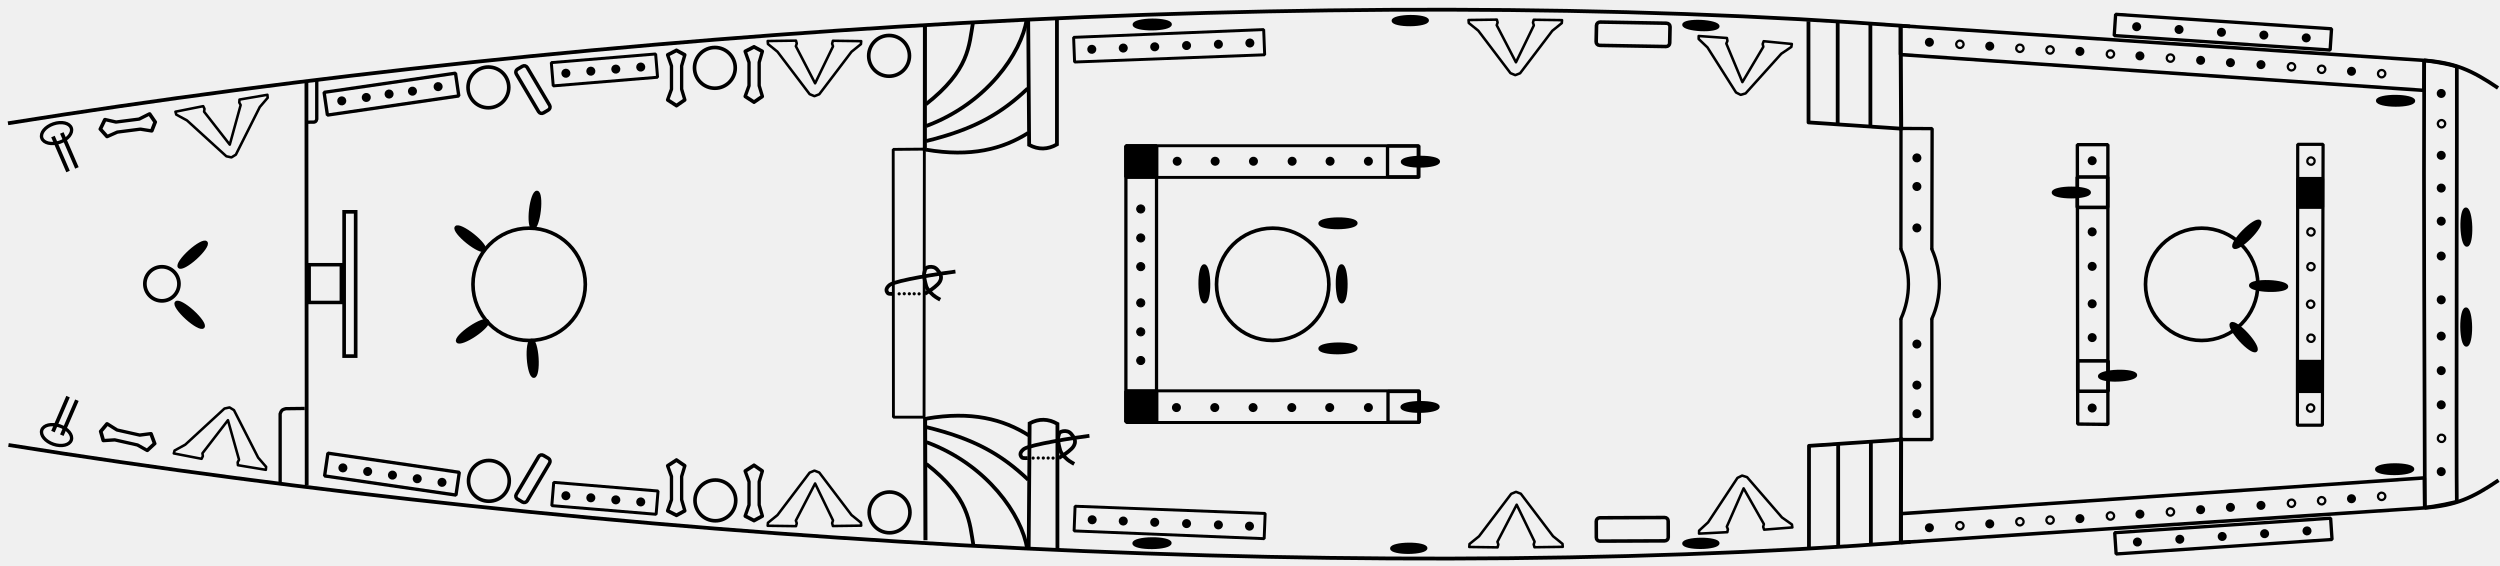
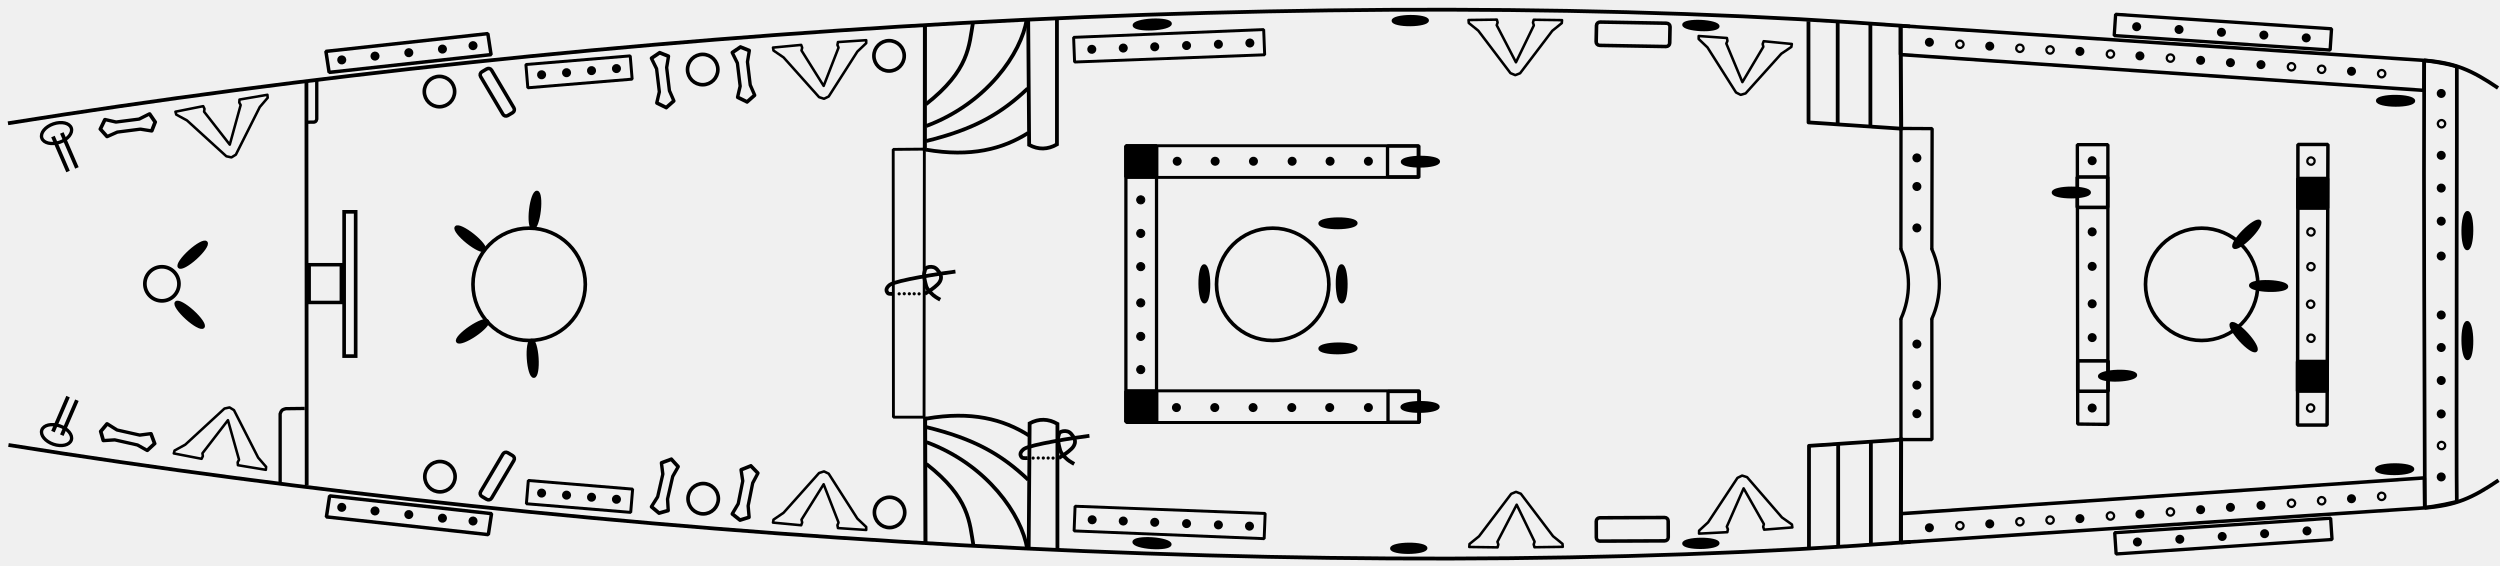
<svg xmlns="http://www.w3.org/2000/svg" xmlns:ns2="https://github.com/jolaf/rigging" xmlns:xlink="http://www.w3.org/1999/xlink" viewBox="-2 -11 659 125.586" version="1.1" id="svg993" width="659" height="149">
  <defs id="defs4">
-     <circle style="fill:none;fill-rule:evenodd;stroke:#000000;stroke-width:0.962;stroke-miterlimit:0" id="circle4449" cx="160.871" cy="398.091" r="5.371" />
+     <circle style="fill:none;fill-rule:evenodd;stroke:#000000;stroke-width:0.962;stroke-miterlimit:0" id="circle4449" cx="160.871" cy="398.091" r="4" />
    <ellipse cx="3.721" cy="-575.374" rx="1.126" ry="4.735" id="the_ellipse" style="fill:#000000;fill-rule:evenodd;stroke:#000000;stroke-width:0.88;stroke-linecap:round;stroke-linejoin:round" transform="rotate(89.50973)" />
    <rect id="deckMask" width="220.711" height="146.642" x="277.269" y="-0.809" />
    <circle style="fill:#000000;fill-rule:evenodd;stroke:#000000;stroke-width:0.882;stroke-miterlimit:0" id="nagel" cx="567.539" cy="28.152" transform="rotate(-8.297298)" r="0.759" />
    <circle r="0.974" cy="138.775" cx="607.213" id="nagel-hole" style="fill:none;fill-rule:evenodd;stroke:#000000;stroke-width:0.601;stroke-miterlimit:0" transform="rotate(-8.297298)" />
    <rect rx="2.4" y="138.702" x="650.73" height="9.613" width="18.143" id="rect_big" style="fill:#ffffff;fill-opacity:0.001;fill-rule:evenodd;stroke:#000000;stroke-width:0.88;stroke-linecap:round;stroke-linejoin:round" />
    <rect rx="1.3" y="135.08" x="624.196" height="9.104" width="4.761" id="rect_small" style="fill:#ffffff;fill-opacity:0.001;fill-rule:evenodd;stroke:#000000;stroke-width:0.88;stroke-miterlimit:0.3" />
    <path style="fill:#ffffff;fill-opacity:0.001;fill-rule:evenodd;stroke:#000000;stroke-width:0.88;stroke-linecap:round;stroke-linejoin:round" d="m 654.548,145.163 -11.071,-14.598 -3.259,-2.634 -0.089,-1.027 9.732,-0.134 0.268,0.982 -0.312,0.938 6.476,12.89 6.297,-12.845 -0.312,-0.938 0.268,-0.982 9.732,0.134 -0.089,1.027 -3.259,2.634 -11.071,14.598 -1.655,0.647 z" id="the_V_big" />
    <path id="the_V_small" d="m 658.953,141.072 -8.49,-11.195 -2.499,-2.02 -0.069,-0.787 7.463,-0.103 0.205,0.753 -0.24,0.719 5.073,9.774 4.723,-9.74 -0.24,-0.719 0.205,-0.753 7.463,0.103 -0.069,0.787 -2.499,2.02 -8.49,11.195 -1.269,0.496 z" style="fill:#ffffff;fill-opacity:0.001;fill-rule:evenodd;stroke:#000000;stroke-width:0.675;stroke-linecap:round;stroke-linejoin:round" />
    <g transform="matrix(-1,0,0,1,657.0613,84.96837)" id="strange_on_hut">
      <ellipse style="fill:#ffffff;fill-opacity:0.001;fill-rule:evenodd;stroke:#000000;stroke-width:0.88;stroke-miterlimit:0.3" id="path4323" cx="-74.057" cy="420.366" rx="4.104" ry="2.557" transform="rotate(-18.74917,-1131.871,-71.94031)" />
      <path transform="translate(-36.93956,-367.6302)" id="path4328" d="m 61.959,411.73 3.977,9.218" style="stroke:#000000;stroke-width:1px" />
      <path transform="translate(-36.93956,-367.6302)" style="stroke:#000000;stroke-width:1px" d="m 59.623,412.677 3.977,9.218" id="path4325" />
    </g>
    <g transform="translate(380.0305,-105.3119)" id="the_knot">
      <circle style="fill:#000000;fill-rule:evenodd;stroke:#000000;stroke-width:0;stroke-miterlimit:0" id="path4253" cx="283.884" cy="461.044" r="0.426" />
      <circle r="0.426" cy="461.013" cx="285.226" id="circle4255" style="fill:#000000;fill-rule:evenodd;stroke:#000000;stroke-width:0;stroke-miterlimit:0" />
      <circle style="fill:#000000;fill-rule:evenodd;stroke:#000000;stroke-width:0;stroke-miterlimit:0" id="circle4257" cx="286.568" cy="461.028" r="0.426" />
      <circle r="0.426" cy="461.028" cx="287.846" id="circle4259" style="fill:#000000;fill-rule:evenodd;stroke:#000000;stroke-width:0;stroke-miterlimit:0" />
      <circle style="fill:#000000;fill-rule:evenodd;stroke:#000000;stroke-width:0;stroke-miterlimit:0" id="circle4261" cx="289.14" cy="461.044" r="0.426" />
      <path style="fill:none;fill-rule:evenodd;stroke:#000000;stroke-width:1px" d="m 298.721,455.173 c -3.993,0.489 -15.46,2.284 -17.267,3.472 -0.874,0.684 -1.281,1.456 -0.505,2.273 0.295,0.218 1.515,0.126 1.515,0.126" id="path4249" />
      <path id="path4251" d="m 290.64,461.044 c 0,0 1.792,-1.092 2.589,-1.768 0.499,-0.424 1.088,-0.913 1.357,-1.421 0.27,-0.508 0.393,-0.888 0.316,-1.452 -0.077,-0.564 -0.8,-1.72 -1.438,-2.147 -0.638,-0.427 -1.581,-0.414 -2.192,-0.158 -0.612,0.256 -0.566,0.713 -0.758,1.357 -0.191,0.644 0.115,1.993 0.284,2.715 0.169,0.722 0.251,1.043 0.6,1.61 0.349,0.567 0.988,1.204 1.547,1.673 0.559,0.469 1.768,1.136 1.768,1.136" style="fill:none;fill-rule:evenodd;stroke:#000000;stroke-width:1px" />
    </g>
    <symbol id="mastMask">
      <path d="m 425.113,59.525 c 26.5,26.5 26.5,26.5 26.5,26.5 z" id="path89" />
      <path d="m 451.613,59.525 c -26.5,26.5 -26.5,26.5 -26.5,26.5 z" id="path91" />
    </symbol>
    <g id="duck" transform="matrix(0.8823634,0,0,1.004638,-152.5943,-25.94742)" style="stroke:#000000;stroke-width:0.996;stroke-linecap:butt;stroke-linejoin:round;stroke-miterlimit:1.4;stroke-dasharray:none;stroke-opacity:1;paint-order:markers fill stroke">
      <g id="g4797" style="stroke:#000000;stroke-width:0.996;stroke-linecap:butt;stroke-linejoin:round;stroke-miterlimit:1.4;stroke-dasharray:none;stroke-opacity:1;paint-order:markers fill stroke">
        <path id="path4793" d="m 215.31,40.277 -0.959,-2.798 v -6.102 l 0.959,-2.893 -2.499,-1.196 -2.652,1.196 1.162,2.893 v 6.102 l -1.161,2.798 2.652,1.514 z" style="fill:none;fill-rule:evenodd;stroke:#000000;stroke-width:0.996;stroke-linecap:butt;stroke-linejoin:round;stroke-miterlimit:1.4;stroke-dasharray:none;stroke-opacity:1;paint-order:markers fill stroke" />
      </g>
    </g>
    <rect style="opacity:1;fill:none;fill-opacity:1;fill-rule:evenodd;stroke:#000000;stroke-width:0.938;stroke-linecap:butt;stroke-linejoin:round;stroke-miterlimit:1.4;stroke-dasharray:none;stroke-opacity:1;paint-order:markers fill stroke" id="duck-rect" width="3.349" height="13.396" x="396.501" y="72.319" ry="0.924" />
    <rect style="opacity:1;fill:none;fill-opacity:1;fill-rule:evenodd;stroke:#000000;stroke-width:0.938;stroke-linecap:butt;stroke-linejoin:round;stroke-miterlimit:1.4;stroke-dasharray:none;stroke-opacity:1;paint-order:markers fill stroke" id="duck-rect-big" width="18.96" height="6.154" x="409.223" y="-33.371" transform="scale(1,-1)" ry="0.924" />
  </defs>
  <g id="layer1" transform="translate(0,-20.6)">
    <path id="path4304" d="m 78.845,125.846 -0.072,-106.605" style="fill:none;fill-rule:evenodd;stroke:#000000;stroke-width:1px" />
-     <path style="fill:none;fill-rule:evenodd;stroke:#000000;stroke-width:1.056px" d="M 241.953,140.298 241.851,107.815 M 241.79,37.765 241.814,4.288" id="path4288" />
+     <path style="fill:none;fill-rule:evenodd;stroke:#000000;stroke-width:1.056px" d="M 241.953,140.828 241.851,107.727 M 241.79,37.765 241.814,4.288" id="path4288" />
    <path style="fill:none;fill-rule:evenodd;stroke:#000000;stroke-width:0.978;stroke-miterlimit:0" d="m 645.621,15.449 c -3.876,-1.16 -8.605,-1.635 -8.605,-1.635 -0.16,38.87 0.115,82.335 0.176,117.905 0,0 3.887,-0.461 8.424,-1.564 -0.182,-8.555 0.077,-111.18 0.004,-114.706 z" id="path4294" />
    <path style="fill:none;fill-rule:evenodd;stroke:#000000;stroke-width:0.88" d="m 81.496,18.931 v 10.38 c -0.175,0.713 -0.438,0.672 -0.685,0.766 l -2.226,0.035" id="path4306" />
    <ellipse style="fill:none;stroke:#000000;stroke-width:0.98;stroke-miterlimit:0.3" id="path4314" cx="40.678" cy="72.707" rx="4.495" ry="4.495" />
    <rect style="fill:none;fill-rule:evenodd;stroke:#000000;stroke-width:0.921" id="rect4317" width="8.482" height="9.949" x="79.496" y="67.672" />
    <rect style="fill:none;fill-rule:evenodd;stroke:#000000;stroke-width:0.961" id="rect4322" width="3.041" height="38.031" x="88.712" y="53.73" />
    <g id="g4332" transform="matrix(0.9884844,0,0,1.000069,-45.86782,-357.7597)">
      <path style="fill:none;fill-rule:evenodd;stroke:#000000;stroke-width:0.767;stroke-miterlimit:0" d="m 290.878,394.936 -8.306,0.069 c -0.004,16.806 0.062,53.776 0.058,70.582 h 8.168 c 0.004,-16.806 0.076,-53.845 0.08,-70.651 z" id="path4247" />
    </g>
    <path id="path4336" d="M 302.86,109.064 H 294.785 V 36.344 h 8.075 z" style="fill:none;fill-rule:evenodd;stroke:#000000;stroke-width:0.86;stroke-miterlimit:0" />
    <g id="g4318" transform="translate(-44.05042,-367.6302)">
      <g id="g4299">
        <path style="fill:none;fill-rule:evenodd;stroke:#000000;stroke-width:0.882;stroke-miterlimit:0" d="m 543.138,431.226 0.013,-31.846 8.206,0.049 -0.072,31.797" id="path4201" />
        <path id="path4211" d="m 551.285,431.226 c 1.304,2.875 1.979,5.997 1.979,9.164 0,3.167 -0.675,6.288 -1.979,9.164" style="fill:none;fill-rule:evenodd;stroke:#000000;stroke-width:0.88;stroke-linecap:round;stroke-linejoin:round;stroke-miterlimit:0" />
      </g>
      <g transform="matrix(1,0,0,-1,-1.332961e-5,880.7794)" id="g4305">
        <path id="path4308" d="m 543.138,431.226 0.013,-31.838 h 8.158 l -0.024,31.838" style="fill:none;fill-rule:evenodd;stroke:#000000;stroke-width:0.882;stroke-miterlimit:0" />
        <path id="path4312" d="m 543.138,431.226 c 1.304,2.875 1.979,5.997 1.979,9.164 0,3.167 -0.675,6.288 -1.979,9.164" style="fill:none;fill-rule:evenodd;stroke:#000000;stroke-width:0.88;stroke-linecap:round;stroke-linejoin:round;stroke-miterlimit:0;stroke-dasharray:none" />
      </g>
    </g>
    <path style="fill:none;fill-rule:evenodd;stroke:#000000;stroke-width:0.888;stroke-miterlimit:0" d="m 545.591,36.028 h 8.047 v 73.736 l -7.955,-0.091 z" id="rect4326" />
    <circle style="fill:none;fill-rule:evenodd;stroke:#000000;stroke-width:0.962;stroke-miterlimit:0" id="path4330" cx="578.359" cy="72.838" r="14.805" />
-     <path style="fill:none;fill-rule:evenodd;stroke:#000000;stroke-width:0.845;stroke-miterlimit:0" d="m 603.681,35.941 h 6.687 l -0.183,74.036 h -6.595 z" id="rect4333" />
+     <path style="fill:none;fill-rule:evenodd;stroke:#000000;stroke-width:0.919;stroke-miterlimit:0" d="m 603.734,35.978 h 7.908 l -0.217,73.963 h -7.8 z" id="rect4333" />
    <path id="path4412" d="m 71.845,125.611 v -18.614 c 0.389,-1.278 0.973,-1.205 1.523,-1.374 l 4.95,-0.062" style="fill:none;fill-rule:evenodd;stroke:#000000;stroke-width:0.88" />
    <circle r="14.805" cy="72.838" cx="333.481" id="circle327" style="fill:none;fill-rule:evenodd;stroke:#000000;stroke-width:0.962;stroke-miterlimit:0" />
    <circle style="fill:none;fill-rule:evenodd;stroke:#000000;stroke-width:0.962;stroke-miterlimit:0" id="circle329" cx="137.481" cy="72.838" r="14.805" />
    <g id="g4449">
      <g style="fill:none;stroke:#000000" transform="translate(-36.91926,-367.6302)" id="portDrawing">
        <path id="path4399" d="M 37.019,398.018 C 191.609,373.298 384.77,360.828 538.409,372.482 m 135.527,8.962 c 8.188,0.64 12.488,2.549 19.468,7.271" style="fill-rule:evenodd;stroke-width:1px" />
        <path id="path4286" d="m 305.95,370.636 0.253,33.082 c 2.441,1.306 4.882,1.261 7.324,-0.126 V 370.257" style="fill-rule:evenodd;stroke-width:1px" />
        <path id="path4296" d="m 278.986,393.009 c 11.483,-8.995 11.331,-15.34 12.443,-21.742" style="fill-rule:evenodd;stroke-width:1px" />
        <path id="path4298" d="m 279.055,398.746 c 16.006,-5.945 25.097,-19.221 26.517,-28.111" style="fill-rule:evenodd;stroke-width:1px" />
        <path id="path4300" d="m 279.055,402.708 c 12.562,-3.067 19.688,-7.145 26.769,-13.858" style="fill-rule:evenodd;stroke-width:1px" />
        <path id="path4302" d="m 279.055,404.981 c 11.722,2.006 20.149,-0.133 26.895,-4.419" style="fill-rule:evenodd;stroke-width:1px" />
        <path transform="rotate(3.861944)" style="fill-rule:evenodd;stroke:#000000;stroke-width:0.938;stroke-miterlimit:0;stroke-dasharray:none;stroke-opacity:1" d="m 559.783,335.373 138.313,-0.186 0.451,7.89 -138.295,-0.12 z" id="rect4158" />
        <rect transform="matrix(0.9977573,0.06693505,-0.06658984,0.9977804,0,0)" y="328.801" x="615.875" height="5.615" width="57.042" id="rect4272" style="fill-rule:evenodd;stroke-width:0.88;stroke-linecap:round;stroke-miterlimit:0" />
        <rect style="fill-rule:evenodd;stroke-width:0.777;stroke-miterlimit:0" id="rect4231" width="77.184" height="8.348" x="331.803" y="403.945" />
        <path style="fill-rule:evenodd;stroke-width:0.777;stroke-miterlimit:0" d="m 317.923,375.368 50.101,-2.045 0.262,6.643 -50.107,1.907 z" id="rect4238" />
-         <rect transform="rotate(-4.735125)" y="395.605" x="148.093" height="6.154" width="27.593" id="rect4267" style="fill-rule:evenodd;stroke-width:0.787;stroke-miterlimit:0" />
-         <rect transform="rotate(-8.297298)" style="fill-rule:evenodd;stroke-width:0.88;stroke-miterlimit:0" id="rect4281" width="35" height="6.061" x="62.831" y="403.152" />
+         <rect transform="rotate(-4.735125)" y="395.551" x="141.375" height="6.154" width="27.593" id="rect4267" style="fill-rule:evenodd;stroke-width:0.787;stroke-miterlimit:0" />
+         <rect transform="matrix(0.994042,-0.1089973,0.1510609,0.9885244,0,0)" style="fill-rule:evenodd;stroke-width:0.922;stroke-miterlimit:0" id="rect4281" width="42.94" height="5.599" x="62.236" y="390.33" ry="0" />
        <rect y="412.182" x="582.484" height="8.012" width="8.012" id="rect4212" style="fill-rule:evenodd;stroke-width:0.937;stroke-miterlimit:0" class="filled" />
        <rect style="fill-rule:evenodd;stroke-width:0.88;stroke-miterlimit:0" id="rect4227" width="8.109" height="8.109" x="400.67" y="404.025" class="filled" />
        <g id="g4442" transform="translate(15.03758,366.4963)">
          <path id="path4436" d="m 496.591,4.622 0.018,26.671 24.696,1.671" style="fill-rule:evenodd;stroke-width:1px;stroke-linejoin:round" />
          <path id="path4438" d="M 512.916,32.737 V 5.607" style="fill-rule:evenodd;stroke-width:1px" />
          <path id="path4440" d="m 504.294,31.792 0.006,-26.716" style="fill-rule:evenodd;stroke-width:1px" />
        </g>
-         <use x="0" y="0" xlink:href="#circle4449" id="use11166" transform="translate(2.791898,-9.527781)" width="100%" height="100%" />
+         <use x="0" y="0" xlink:href="#circle4449" id="use11166" transform="translate(-10.10803,-8.427998)" width="100%" height="100%" />
        <use x="0" y="0" xlink:href="#circle4449" id="use11168" transform="translate(108.4099,-17.84678)" width="100%" height="100%" />
-         <use x="0" y="0" xlink:href="#use11168" id="use11170" transform="translate(-45.92,3.166)" width="100%" height="100%" />
+         <use x="0" y="0" xlink:href="#circle4449" id="use11170" transform="translate(59.27997,-14.234)" width="100%" height="100%" />
      </g>
    </g>
    <use height="100%" width="100%" y="0" x="0" id="use405" transform="matrix(1,0,0,-1,0.1294417,145.5797)" xlink:href="#portDrawing" />
    <path id="path4434" d="m 499.075,140.577 0.05,-27.332 m 0.022,-81.024 -0.143,-27.537" style="fill:none;fill-rule:evenodd;stroke:#000000;stroke-width:1.056px" />
  </g>
  <g id="layer2" style="display:none" transform="translate(0,-20.6)">
    <g id="deckMasks" class="modeDependent which" style="fill:#ffffff">
      <use id="use758" xlink:href="#deckMask" class="deckMask" ns2:deck="fore" transform="matrix(0.7190432,0,0,1,298.6119,0)" x="0" y="0" width="100%" height="100%" />
      <use id="use760" xlink:href="#deckMask" class="deckMask" ns2:deck="main" x="0" y="0" width="100%" height="100%" />
      <use id="use668" xlink:href="#deckMask" class="deckMask" ns2:deck="stern" transform="matrix(1.2558,0,0,1,-348.0425,0)" x="0" y="0" width="100%" height="100%" />
    </g>
  </g>
  <g id="layer3" style="display:none" transform="translate(0,-20.6)">
    <g id="mastMasks" class="modeDependent where" style="stroke:#ff0000">
      <use id="use89" xlink:href="#mastMask" class="mastMask" ns2:mast="fore" transform="translate(140)" x="0" y="0" width="100%" height="100%" />
      <use id="use336" xlink:href="#mastMask" class="mastMask" ns2:mast="main" transform="translate(-104.8899)" x="0" y="0" width="100%" height="100%" />
      <use id="use338" xlink:href="#mastMask" class="mastMask" ns2:mast="mizzen" transform="translate(-300.9661)" x="0" y="0" width="100%" height="100%" />
    </g>
  </g>
  <g id="layer4" transform="translate(0,-20.6)">
    <g id="points" transform="translate(0.02029647,-7.1415848e-6)">
      <g ns2:deck="fore" ns2:side="port" ns2:rail="frontRail" id="g4296" ns2:isAcross="true" transform="translate(0,-1.124999)">
        <use x="0" y="0" xlink:href="#nagel" id="use4878" transform="translate(75.82837,120.558)" width="100%" height="100%" />
        <use x="0" y="0" xlink:href="#nagel" id="use4880" transform="translate(75.82837,111.3648)" width="100%" height="100%" />
        <use x="0" y="0" xlink:href="#nagel" id="use4882" transform="translate(75.82837,102.6395)" width="100%" height="100%" />
        <use x="0" y="0" xlink:href="#nagel" id="use4886" transform="translate(75.82833,94.00795)" width="100%" height="100%" />
        <use x="0" y="0" xlink:href="#nagel-hole" id="use4884" transform="translate(20.68006,-18.06192)" width="100%" height="100%" />
        <use x="0" y="0" xlink:href="#nagel" id="use4888" transform="translate(75.82833,77.69545)" width="100%" height="100%" />
      </g>
-       <g ns2:deck="fore" ns2:side="starboard" ns2:rail="frontRail" id="g4312" transform="translate(3.1976551e-4,40.25001)" ns2:isAcross="true">
-         <use x="0" y="0" xlink:href="#nagel" id="use4892" transform="translate(75.82824,90.72076)" width="100%" height="100%" />
-         <use x="0" y="0" xlink:href="#nagel" id="use4894" transform="translate(75.82824,100.2898)" width="100%" height="100%" />
-         <use x="0" y="0" xlink:href="#nagel" id="use4896" transform="translate(75.82824,109.3892)" width="100%" height="100%" />
-         <use x="0" y="0" xlink:href="#nagel" id="use4898" transform="translate(75.82824,118.3958)" width="100%" height="100%" />
-         <use x="0" y="0" xlink:href="#nagel-hole" id="use4900" transform="translate(20.68023,23.49431)" width="100%" height="100%" />
+       <g ns2:deck="fore" ns2:side="starboard" ns2:rail="frontRail" id="g4312" transform="translate(3.1976551e-4,41.65011)" ns2:isAcross="true">
+         <use x="0" y="0" xlink:href="#nagel" id="use4892" transform="translate(75.82824,93.32063)" width="100%" height="100%" />
+         <use x="0" y="0" xlink:href="#nagel" id="use4894" transform="translate(75.82824,101.8896)" width="100%" height="100%" />
+         <use x="0" y="0" xlink:href="#nagel" id="use4896" transform="translate(75.82824,110.5896)" width="100%" height="100%" />
+         <use x="0" y="0" xlink:href="#nagel" id="use4898" transform="translate(75.82824,119.3956)" width="100%" height="100%" />
+         <use x="0" y="0" xlink:href="#nagel-hole" id="use4900" transform="translate(20.68023,23.99438)" width="100%" height="100%" />
        <use x="0" y="0" xlink:href="#nagel" id="use4902" transform="translate(75.82824,136.0076)" width="100%" height="100%" />
      </g>
-       <g ns2:deck="fore" ns2:side="port" ns2:rail="behindFront" id="g1143" transform="rotate(-37.87483,409.2906,-762.5679)">
-         <use x="0" y="0" xlink:href="#the_ellipse" id="use4877" transform="rotate(-53.25751,367.4741,495.0643)" width="100%" height="100%" />
-       </g>
-       <g ns2:deck="fore" ns2:side="starboard" ns2:rail="behindFront" id="g1167" transform="translate(555.2928,47.33717)">
-         <use x="0" y="0" xlink:href="#the_ellipse" id="use4881" transform="rotate(-90.10388,353.0292,258.6488)" width="100%" height="100%" />
+       <g ns2:deck="fore" ns2:side="port" ns2:rail="behindFront" id="g1143">
+         <use x="0" y="0" xlink:href="#the_ellipse" id="use4877" transform="rotate(-89.09961,642.2966,-8.333565)" width="100%" height="100%" />
+       </g>
+       <g ns2:deck="fore" ns2:side="starboard" ns2:rail="behindFront" id="g1167">
+         <use x="0" y="0" xlink:href="#the_ellipse" id="use4881" transform="rotate(-90.10388,656.2327,6.801843)" width="100%" height="100%" />
      </g>
      <g ns2:deck="fore" ns2:side="port" ns2:rail="backRail" id="g4384" ns2:isAcross="true" transform="translate(-7.050043,-5.437401)">
        <use x="0" y="0" xlink:href="#nagel" id="use4905" transform="translate(-55.34016,117.4538)" width="100%" height="100%" />
        <use x="0" y="0" xlink:href="#nagel" id="use4907" transform="translate(-55.34016,106.5357)" width="100%" height="100%" />
        <use x="0" y="0" xlink:href="#nagel" id="use4909" transform="translate(-55.34016,98.99535)" width="100%" height="100%" />
      </g>
      <g ns2:deck="fore" ns2:side="starboard" ns2:rail="backRail" id="g4349" transform="translate(-7.050043,46.91855)" ns2:isAcross="true">
        <use x="0" y="0" xlink:href="#nagel" id="use4912" transform="translate(-55.34016,95.71471)" width="100%" height="100%" />
        <use x="0" y="0" xlink:href="#nagel" id="use4914" transform="translate(-55.34016,106.5353)" width="100%" height="100%" />
        <use x="0" y="0" xlink:href="#nagel" id="use4916" transform="translate(-55.34016,114.0756)" width="100%" height="100%" />
      </g>
      <g ns2:deck="fore" ns2:side="port" ns2:rail="sideRail" id="g4304" transform="rotate(3.868472,821.8682,-178.4431)">
        <use x="0" y="0" xlink:href="#nagel-hole" id="use4812" transform="translate(18.54907,-19.60354)" width="100%" height="100%" />
        <use x="0" y="0" xlink:href="#nagel" id="use4814" transform="translate(65.80175,84.04969)" width="100%" height="100%" />
        <use x="0" y="0" xlink:href="#nagel-hole" id="use4816" transform="translate(-5.28586,-19.8119)" width="100%" height="100%" />
        <use x="0" y="0" xlink:href="#nagel-hole" id="use4818" transform="translate(2.687874,-19.6877)" width="100%" height="100%" />
        <use x="0" y="0" xlink:href="#nagel" id="use4820" transform="translate(41.8784,83.90932)" width="100%" height="100%" />
        <use x="0" y="0" xlink:href="#nagel" id="use4822" transform="translate(33.81339,83.936)" width="100%" height="100%" />
        <use x="0" y="0" xlink:href="#nagel" id="use4824" transform="translate(25.92968,83.85081)" width="100%" height="100%" />
        <use x="0" y="0" xlink:href="#nagel-hole" id="use4826" transform="translate(-37.27823,-19.94317)" width="100%" height="100%" />
        <use x="0" y="0" xlink:href="#nagel" id="use4828" transform="translate(9.885951,83.76302)" width="100%" height="100%" />
        <use x="0" y="0" xlink:href="#nagel-hole" id="use4830" transform="translate(-53.12793,-19.94072)" width="100%" height="100%" />
        <use x="0" y="0" xlink:href="#nagel" id="use4832" transform="translate(-5.974521,83.64781)" width="100%" height="100%" />
        <use x="0" y="0" xlink:href="#nagel-hole" id="use4834" transform="translate(-69.07567,-19.94292)" width="100%" height="100%" />
        <use x="0" y="0" xlink:href="#nagel-hole" id="use4836" transform="translate(-77.0407,-19.84125)" width="100%" height="100%" />
        <use x="0" y="0" xlink:href="#nagel-hole" id="use4838" transform="translate(-92.89051,-19.82658)" width="100%" height="100%" />
        <use x="0" y="0" xlink:href="#nagel" id="use4840" transform="translate(-29.78216,83.87078)" width="100%" height="100%" />
        <use x="0" y="0" xlink:href="#nagel" id="use4842" transform="translate(-45.72429,83.92364)" width="100%" height="100%" />
      </g>
      <g transform="rotate(3.769449,6406.558,-164.402)" id="g5102" ns2:deck="fore" ns2:side="port" ns2:rail="shroudsRail">
        <use x="0" y="0" xlink:href="#nagel" id="use4845" transform="translate(19.31865,442.8958)" width="100%" height="100%" />
        <use x="0" y="0" xlink:href="#nagel" id="use4847" transform="translate(30.51896,442.8958)" width="100%" height="100%" />
        <use x="0" y="0" xlink:href="#nagel" id="use4849" transform="translate(41.71926,442.8958)" width="100%" height="100%" />
        <use x="0" y="0" xlink:href="#nagel" id="use4851" transform="translate(52.91861,442.8958)" width="100%" height="100%" />
        <use x="0" y="0" xlink:href="#nagel" id="use4853" transform="translate(64.11891,442.8958)" width="100%" height="100%" />
      </g>
      <g ns2:side="starboard" ns2:rail="shroudsRail" ns2:deck="fore" id="g4282" transform="rotate(-3.750885,-3214.956,624.8586)">
        <use x="0" y="0" xlink:href="#nagel" id="use4833" transform="translate(64.11983,442.8955)" width="100%" height="100%" />
        <use x="0" y="0" xlink:href="#nagel" id="use4835" transform="translate(52.91953,442.8955)" width="100%" height="100%" />
        <use x="0" y="0" xlink:href="#nagel" id="use4837" transform="translate(41.71923,442.8955)" width="100%" height="100%" />
        <use x="0" y="0" xlink:href="#nagel" id="use4839" transform="translate(30.51893,442.8955)" width="100%" height="100%" />
        <use x="0" y="0" xlink:href="#nagel" id="use4841" transform="translate(19.31956,442.8955)" width="100%" height="100%" />
      </g>
      <g id="g826" ns2:rail="onDeckFront" ns2:side="port" ns2:deck="fore" transform="rotate(-36.82482,358.4847,-789.6173)">
        <use x="0" y="0" xlink:href="#the_ellipse" id="use4869" transform="rotate(37.61055,293.7698,-704.8099)" width="100%" height="100%" />
      </g>
      <g transform="translate(544,94.33169)" ns2:deck="fore" ns2:side="starboard" ns2:rail="onDeckFront" id="g830">
        <use x="0" y="0" xlink:href="#the_ellipse" id="use4872" transform="rotate(0.2410182,-6431.205,-116512.54)" width="100%" height="100%" />
      </g>
-       <g ns2:deck="fore" ns2:side="port" ns2:rail="frontFists" id="g1149" transform="matrix(0.8366951,0,0,0.9645385,99.12208,-1.078165)">
-         <rect style="fill:#000000;fill-rule:evenodd;stroke:#000000;stroke-width:0.913;stroke-miterlimit:0" id="rect4199" width="7.805" height="7.805" x="603.074" y="47.749" />
-       </g>
-       <g ns2:deck="fore" ns2:side="starboard" ns2:rail="frontFists" id="g1170" transform="matrix(0.7764909,0,0,0.9785632,135.6131,9.751727)">
-         <rect y="85.275" x="602.97" height="8.012" width="8.012" id="rect4327" style="fill:#000000;fill-rule:evenodd;stroke:#000000;stroke-width:0.937;stroke-miterlimit:0" />
+       <g ns2:deck="fore" ns2:side="port" ns2:rail="frontFists" id="g1149">
+         <rect style="fill:#000000;fill-rule:evenodd;stroke:#000000;stroke-width:0.914;stroke-miterlimit:0" id="rect4199" width="7.821" height="7.821" x="603.704" y="44.94" />
+       </g>
+       <g ns2:deck="fore" ns2:side="starboard" ns2:rail="frontFists" id="g1170" transform="translate(-0.0999806,4.9444451e-6)">
+         <rect y="93.177" x="603.704" height="7.821" width="7.821" id="rect4327" style="fill:#000000;fill-rule:evenodd;stroke:#000000;stroke-width:0.914;stroke-miterlimit:0" />
      </g>
      <g ns2:deck="fore" ns2:side="port" ns2:rail="backPillars" id="g1152" transform="rotate(-36.15093,546.1945,68.57189)">
        <use x="0" y="0" xlink:href="#the_ellipse" id="use4852" transform="rotate(-143.4218,574.4299,28.15793)" width="100%" height="100%" />
      </g>
      <g ns2:deck="fore" ns2:side="starboard" ns2:rail="backPillars" id="g1179" transform="rotate(-39.45442,559.8273,95.61149)">
        <use x="0" y="0" xlink:href="#the_ellipse" id="use4857" transform="rotate(37.99271,427.0698,18.63686)" width="100%" height="100%" />
      </g>
      <g ns2:deck="fore" ns2:side="port" ns2:rail="behindMastRail" id="g4334" ns2:isAcross="true">
        <use x="0" y="0" xlink:href="#nagel" id="use4920" transform="translate(-16.18084,122.1517)" width="100%" height="100%" />
        <use x="0" y="0" xlink:href="#nagel" id="use4922" transform="translate(-16.18084,113.0523)" width="100%" height="100%" />
        <use x="0" y="0" xlink:href="#nagel" id="use4924" transform="translate(-16.18084,94.30326)" width="100%" height="100%" />
      </g>
      <g ns2:deck="fore" ns2:side="starboard" ns2:rail="behindMastRail" id="g4339" transform="matrix(1,0,0,-1,3.4200031e-4,145.33)" ns2:isAcross="true">
        <use x="0" y="0" xlink:href="#nagel" id="use4927" transform="translate(-16.18084,121.4019)" width="100%" height="100%" />
        <use x="0" y="0" xlink:href="#nagel" id="use4929" transform="translate(-16.18084,112.49)" width="100%" height="100%" />
        <use x="0" y="0" xlink:href="#nagel" id="use4931" transform="translate(-16.18084,93.92845)" width="100%" height="100%" />
      </g>
      <g ns2:deck="fore" ns2:rail="atMastFront" ns2:side="center" id="g1173" transform="rotate(-32.90732,595.9848,73.28352)">
        <use x="0" y="0" xlink:href="#the_ellipse" id="use4860" transform="rotate(35.2787,468.5599,68.43304)" width="100%" height="100%" />
      </g>
      <g ns2:deck="fore" ns2:side="port" ns2:rail="atMastSide" id="g1146" transform="rotate(-32.86643,586.852,60.65819)">
        <use x="0" y="0" xlink:href="#the_ellipse" id="use4863" transform="rotate(-11.81596,886.5428,-41.56084)" width="100%" height="100%" />
      </g>
      <g ns2:deck="fore" ns2:side="starboard" ns2:rail="atMastSide" id="g1176" transform="rotate(-42.01908,592.0055,85.76763)">
        <use x="0" y="0" xlink:href="#the_ellipse" id="use4866" transform="rotate(-89.96514,625.4043,34.77015)" width="100%" height="100%" />
      </g>
      <g ns2:deck="main" ns2:side="port" ns2:rail="bulwark" id="g4357">
        <use x="0" y="0" xlink:href="#the_V_small" id="use4844" transform="rotate(4.806597,1972.663,-2340.978)" width="100%" height="100%" />
        <use x="0" y="0" xlink:href="#the_V_small" id="use4855" transform="translate(-262.8122,-123.9023)" width="100%" height="100%" />
        <use x="0" y="0" xlink:href="#duck-rect-big" id="use4944" transform="matrix(-1.022242,-0.01795805,0.02040836,-0.9990507,855.8611,44.71806)" width="100%" height="100%" />
      </g>
      <g ns2:deck="main" ns2:side="starboard" ns2:rail="bulwark" id="g4367" transform="matrix(1,0,0,-1,1.0610231e-4,146.0804)">
        <use x="0" y="0" xlink:href="#the_V_small" id="use4862" transform="rotate(3.719631,2387.664,-3043.87)" width="100%" height="100%" style="stroke:#000000;stroke-width:0.938;stroke-miterlimit:4;stroke-dasharray:none;stroke-opacity:1" />
        <use x="0" y="0" xlink:href="#the_V_small" id="use4865" transform="translate(-262.6198,-123.0647)" width="100%" height="100%" />
        <use x="0" y="0" xlink:href="#duck-rect-big" id="use4941" transform="rotate(0.2370543,5652.47,2325.239)" width="100%" height="100%" />
      </g>
      <g ns2:deck="main" ns2:side="port" ns2:rail="sideRail" id="g4358" transform="rotate(-2.277394,278.9201,10.61171)">
        <use x="0" y="0" xlink:href="#nagel" id="use1167" transform="translate(-279.9012,65.20606)" width="100%" height="100%" />
        <use x="0" y="0" xlink:href="#use1167" id="use1169" transform="translate(8.299995)" width="100%" height="100%" />
        <use x="0" y="0" xlink:href="#use1169" id="use1171" width="100%" height="100%" transform="translate(8.301)" />
        <use x="0" y="0" xlink:href="#use1171" id="use1173" width="100%" height="100%" transform="translate(8.399)" />
        <use x="0" y="0" xlink:href="#use1173" id="use1175" width="100%" height="100%" transform="translate(8.4)" />
        <use x="0" y="0" xlink:href="#use1175" id="use1177" width="100%" height="100%" transform="translate(8.301)" />
      </g>
      <g ns2:deck="main" ns2:side="starboard" ns2:rail="sideRail" id="g4383" transform="rotate(2.32056,-2768.985,73.46013)">
        <use x="0" y="0" xlink:href="#nagel" id="use1180" transform="translate(-279.8015,65.20552)" width="100%" height="100%" />
        <use x="0" y="0" xlink:href="#use1180" id="use1182" transform="translate(8.199998)" width="100%" height="100%" />
        <use x="0" y="0" xlink:href="#use1182" id="use1184" width="100%" height="100%" transform="translate(8.301)" />
        <use x="0" y="0" xlink:href="#use1184" id="use1186" width="100%" height="100%" transform="translate(8.399)" />
        <use x="0" y="0" xlink:href="#use1186" id="use1188" width="100%" height="100%" transform="translate(8.4)" />
        <use x="0" y="0" xlink:href="#use1188" id="use1190" width="100%" height="100%" transform="translate(8.201)" />
      </g>
      <g ns2:deck="main" ns2:side="port" ns2:rail="aboveRail" id="g1155" transform="translate(0,-0.4997731)">
-         <use x="0" y="0" xlink:href="#the_ellipse" id="use4885" transform="translate(-273.6774,6.051377)" width="100%" height="100%" />
-       </g>
-       <g ns2:deck="main" ns2:side="starboard" ns2:rail="aboveRail" id="g1191" transform="translate(0,0.499661)">
+         <use x="0" y="0" xlink:href="#the_ellipse" id="use4885" transform="rotate(-2.286556,590.1595,6858.634)" width="100%" height="100%" />
+       </g>
+       <g ns2:deck="main" ns2:side="starboard" ns2:rail="aboveRail" id="g1191" transform="rotate(4.400361,295.1425,140.8257)">
        <use x="0" y="0" xlink:href="#the_ellipse" id="use4889" transform="translate(-273.7397,141.7779)" width="100%" height="100%" />
      </g>
      <g ns2:deck="main" ns2:side="port" ns2:rail="frontPillars" id="g1161" transform="translate(0.3998641,-4.50021)">
        <use x="0" y="0" xlink:href="#the_ellipse" id="use4893" transform="translate(-203.3822,46.21481)" width="100%" height="100%" />
      </g>
      <g ns2:deck="main" ns2:side="starboard" ns2:rail="frontPillars" id="g1182" transform="translate(0.2998641,4.199791)">
        <use x="0" y="0" xlink:href="#the_ellipse" id="use4904" transform="translate(-203.3822,102.1648)" width="100%" height="100%" />
      </g>
      <g ns2:deck="main" ns2:side="port" ns2:rail="onDeckFront" id="g1164" transform="translate(-16.59964,4.599977)">
        <use x="0" y="0" xlink:href="#the_ellipse" id="use4897" transform="translate(-208.1147,53.35763)" width="100%" height="100%" />
      </g>
      <g ns2:deck="main" ns2:side="starboard" ns2:rail="onDeckFront" id="g1185" transform="translate(-16.59964,-3.79971)">
        <use x="0" y="0" xlink:href="#the_ellipse" id="use4901" transform="translate(-208.1147,94.73231)" width="100%" height="100%" />
      </g>
      <g ns2:deck="main" ns2:side="port" ns2:rail="backFists" id="g1158" transform="translate(7.600336,-4.299942)">
        <rect y="408.336" x="324.097" height="8.109" width="8.109" id="rect4213" style="fill:#000000;fill-rule:evenodd;stroke:#000000;stroke-width:0.88;stroke-miterlimit:0" transform="translate(-36.93956,-367.6302)" />
      </g>
      <g ns2:deck="main" ns2:side="starboard" ns2:rail="backFists" id="g1188" transform="translate(7.600324,4.400157)">
        <rect style="fill:#000000;fill-rule:evenodd;stroke:#000000;stroke-width:0.88;stroke-miterlimit:0" id="rect4423" width="8.109" height="8.109" x="287.157" y="96.606" />
      </g>
      <g ns2:deck="main" ns2:side="port" ns2:rail="behindMastRail" id="g4374" ns2:isAcross="true" transform="translate(7.500264,-0.8001341)">
        <circle r="1.067" cy="436.607" cx="328.12" id="circle4234" style="fill:#000000;fill-rule:evenodd;stroke:#000000;stroke-width:0.266;stroke-miterlimit:2.9" transform="translate(-36.93956,-367.6302)" />
-         <circle style="fill:#000000;fill-rule:evenodd;stroke:#000000;stroke-width:0.266;stroke-miterlimit:2.9" id="circle4243" cx="328.12" cy="429.047" r="1.067" transform="translate(-36.93956,-367.6302)" />
-         <circle r="1.067" cy="421.407" cx="328.12" id="circle4245" style="fill:#000000;fill-rule:evenodd;stroke:#000000;stroke-width:0.266;stroke-miterlimit:2.9" transform="translate(-36.93956,-367.6302)" />
+         <circle style="fill:#000000;fill-rule:evenodd;stroke:#000000;stroke-width:0.266;stroke-miterlimit:2.9" id="circle4243" cx="291.18" cy="60.217" r="1.067" />
+         <circle r="1.067" cy="51.377" cx="291.18" id="circle4245" style="fill:#000000;fill-rule:evenodd;stroke:#000000;stroke-width:0.266;stroke-miterlimit:2.9" />
      </g>
      <g ns2:deck="main" ns2:side="starboard" ns2:rail="behindMastRail" id="g4415" transform="translate(7.500264,23.94987)" ns2:isAcross="true">
        <circle transform="translate(-36.93956,-367.6302)" style="fill:#000000;fill-rule:evenodd;stroke:#000000;stroke-width:0.266;stroke-miterlimit:2.9" id="circle4421" cx="328.12" cy="421.407" r="1.067" />
-         <circle transform="translate(-36.93956,-367.6302)" r="1.067" cy="429.047" cx="328.12" id="circle4419" style="fill:#000000;fill-rule:evenodd;stroke:#000000;stroke-width:0.266;stroke-miterlimit:2.9" />
-         <circle transform="translate(-36.93956,-367.6302)" style="fill:#000000;fill-rule:evenodd;stroke:#000000;stroke-width:0.266;stroke-miterlimit:2.9" id="circle4417" cx="328.12" cy="436.607" r="1.067" />
+         <circle r="1.067" cy="62.617" cx="291.18" id="circle4419" style="fill:#000000;fill-rule:evenodd;stroke:#000000;stroke-width:0.266;stroke-miterlimit:2.9" />
+         <circle style="fill:#000000;fill-rule:evenodd;stroke:#000000;stroke-width:0.266;stroke-miterlimit:2.9" id="circle4417" cx="291.18" cy="71.377" r="1.067" />
      </g>
      <g ns2:deck="main" ns2:side="port" ns2:rail="sideMastRail" id="g4366" transform="translate(7.599995,-4.399712)">
        <use x="0" y="0" xlink:href="#nagel" id="use4789" transform="translate(-264.9702,98.84545)" width="100%" height="100%" />
        <use x="0" y="0" xlink:href="#nagel" id="use4791" transform="translate(-254.9702,98.84545)" width="100%" height="100%" />
        <use x="0" y="0" xlink:href="#nagel" id="use4793" transform="translate(-244.8712,98.84545)" width="100%" height="100%" />
        <use x="0" y="0" xlink:href="#nagel" id="use4795" transform="translate(-234.6702,98.84545)" width="100%" height="100%" />
        <use x="0" y="0" xlink:href="#nagel" id="use4799" transform="translate(-224.6702,98.84545)" width="100%" height="100%" />
        <use x="0" y="0" xlink:href="#nagel" id="use4801" transform="translate(-214.5712,98.84545)" width="100%" height="100%" />
      </g>
      <g ns2:deck="main" ns2:side="starboard" ns2:rail="sideMastRail" id="g4397" transform="translate(7.500295,60.52498)">
        <use x="0" y="0" xlink:href="#nagel" id="use4805" transform="translate(-265.0705,98.84576)" width="100%" height="100%" />
        <use x="0" y="0" xlink:href="#nagel" id="use4870" transform="translate(-254.9705,98.84576)" width="100%" height="100%" />
        <use x="0" y="0" xlink:href="#nagel" id="use4875" transform="translate(-244.8715,98.84576)" width="100%" height="100%" />
        <use x="0" y="0" xlink:href="#nagel" id="use4890" transform="translate(-234.6705,98.84576)" width="100%" height="100%" />
        <use x="0" y="0" xlink:href="#nagel" id="use4895" transform="translate(-224.6705,98.84576)" width="100%" height="100%" />
        <use x="0" y="0" xlink:href="#nagel" id="use4899" transform="translate(-214.4715,98.84576)" width="100%" height="100%" />
      </g>
      <g ns2:deck="main" ns2:rail="atMastFront" ns2:side="center" id="g1194">
        <use x="0" y="0" xlink:href="#the_ellipse" id="use4911" transform="rotate(90,426.5546,-76.11092)" width="100%" height="100%" />
      </g>
      <g ns2:deck="main" ns2:rail="atMastBack" ns2:side="center" id="g1197">
        <use x="0" y="0" xlink:href="#the_ellipse" id="use4908" transform="rotate(90,408.4547,-94.21076)" width="100%" height="100%" />
      </g>
      <g ns2:deck="stern" ns2:rail="atFront" ns2:side="center" id="g4276" transform="translate(-48.82402,-385.82)">
        <use x="0" y="0" xlink:href="#the_knot" id="use4868" transform="translate(-380.0936,105.4382)" width="100%" height="100%" />
      </g>
      <g transform="translate(-13.50777,-342.5271)" id="g808" ns2:side="starboard" ns2:rail="aboveLadder" ns2:deck="stern">
        <use x="0" y="0" xlink:href="#the_knot" id="use4887" transform="translate(-380.0936,105.4382)" width="100%" height="100%" />
      </g>
      <g ns2:deck="stern" ns2:side="port" ns2:rail="bulwark" id="g4431">
-         <use x="0" y="0" xlink:href="#the_V_small" id="use4871" transform="translate(-447.5538,-118.3633)" width="100%" height="100%" />
-         <use x="0" y="0" xlink:href="#duck" id="use4854" transform="translate(161.5566,8.776484)" width="100%" height="100%" />
-         <use x="0" y="0" xlink:href="#duck" id="use4873" transform="translate(141.1166,9.700325)" width="100%" height="100%" />
-         <use x="0" y="0" xlink:href="#duck-rect" id="use4925" transform="rotate(-30.63951,163.3519,524.2983)" width="100%" height="100%" />
+         <use x="0" y="0" xlink:href="#the_V_small" id="use4871" transform="rotate(-4.61484,-1022.503,5605.014)" width="100%" height="100%" />
+         <use x="0" y="0" xlink:href="#duck" id="use4854" transform="rotate(-6.837746,187.9971,-1316.393)" width="100%" height="100%" />
+         <use x="0" y="0" xlink:href="#duck" id="use4873" transform="rotate(-6.837746,189.9022,-1137.375)" width="100%" height="100%" />
+         <use x="0" y="0" xlink:href="#duck-rect" id="use4925" transform="rotate(-30.63951,159.929,541.8049)" width="100%" height="100%" />
      </g>
      <g ns2:deck="stern" ns2:side="starboard" ns2:rail="bulwark" id="g4439" transform="matrix(1,0,0,-1,7.6282286e-5,145.5905)">
-         <use x="0" y="0" xlink:href="#the_V_small" id="use4874" transform="translate(-447.5538,-117.9633)" width="100%" height="100%" />
-         <use x="0" y="0" xlink:href="#duck" id="use4891" transform="translate(141.1166,10.39321)" width="100%" height="100%" />
-         <use x="0" y="0" xlink:href="#duck" id="use4903" transform="translate(161.5563,9.007445)" width="100%" height="100%" />
-         <use x="0" y="0" xlink:href="#duck-rect" id="use4928" transform="rotate(-30.63951,163.3519,524.2983)" width="100%" height="100%" />
-       </g>
-       <g ns2:deck="stern" ns2:side="port" ns2:rail="sideRail" id="g4420" transform="translate(-19.29988)">
+         <use x="0" y="0" xlink:href="#the_V_small" id="use4874" transform="rotate(-4.594098,-1035.192,5629.792)" width="100%" height="100%" />
+         <use x="0" y="0" xlink:href="#duck" id="use4891" transform="rotate(-12.8412,152.2112,-599.6507)" width="100%" height="100%" />
+         <use x="0" y="0" xlink:href="#duck" id="use4903" transform="rotate(-11.30702,160.2669,-791.3318)" width="100%" height="100%" />
+         <use x="0" y="0" xlink:href="#duck-rect" id="use4928" transform="rotate(-30.63951,159.9291,541.8051)" width="100%" height="100%" />
+       </g>
+       <g ns2:deck="stern" ns2:side="port" ns2:rail="sideRail" id="g4420" transform="translate(-25.7,0.4003696)">
        <use x="0" y="0" xlink:href="#use1142" id="use1144" transform="translate(-19.7325,1.634062)" width="100%" height="100%" />
        <use x="0" y="0" xlink:href="#use1144" id="use1146" transform="translate(6.5775,-0.5446874)" width="100%" height="100%" />
        <use x="0" y="0" xlink:href="#use1146" id="use1148" width="100%" height="100%" transform="translate(6.583125,-0.5446875)" />
        <use x="0" y="0" xlink:href="#nagel" id="use1142" transform="translate(-379.4827,69.61231)" width="100%" height="100%" />
      </g>
-       <g ns2:deck="stern" ns2:side="starboard" ns2:rail="sideRail" id="g4453" transform="matrix(1,0,0,-1,-19.19987,145.7706)">
+       <g ns2:deck="stern" ns2:side="starboard" ns2:rail="sideRail" id="g4453" transform="matrix(1,0,0,-1,-25.6,145.0708)">
        <use x="0" y="0" xlink:href="#use1158" id="use1160" transform="translate(-6.5775,0.5446872)" width="100%" height="100%" />
        <use x="0" y="0" xlink:href="#use1156" id="use1158" transform="translate(-6.583125,0.5446877)" width="100%" height="100%" />
        <use x="0" y="0" xlink:href="#use1154" id="use1156" transform="translate(-6.571874,0.5446872)" width="100%" height="100%" />
        <use x="0" y="0" xlink:href="#nagel" id="use1154" transform="translate(-379.5827,69.61203)" width="100%" height="100%" />
      </g>
      <g ns2:deck="stern" ns2:side="port" ns2:rail="shroudsRail" id="g4413" transform="translate(-26.8002,0.6002767)">
-         <use x="0" y="0" xlink:href="#nagel" id="use1117" transform="translate(-450.7941,77.93026)" width="100%" height="100%" />
-         <use x="0" y="0" xlink:href="#nagel" id="use1119" transform="translate(-432.1562,75.37508)" width="100%" height="100%" />
-         <use x="0" y="0" xlink:href="#use1119" id="use1121" transform="translate(6.76376,-1.202446)" width="100%" height="100%" />
-         <use x="0" y="0" xlink:href="#use1121" id="use1123" transform="translate(-12.9263,1.953976)" width="100%" height="100%" />
-         <use x="0" y="0" xlink:href="#use1123" id="use1125" transform="translate(-6.012231,0.9018346)" width="100%" height="100%" />
+         <use x="0" y="0" xlink:href="#use1119" id="use1121" transform="translate(8.064033,-0.9030018)" width="100%" height="100%" />
+         <use x="0" y="0" xlink:href="#nagel" id="use1119" transform="translate(-424.256,64.27546)" width="100%" height="100%" />
+         <use x="0" y="0" xlink:href="#use1121" id="use1123" transform="translate(-16.92701,1.854002)" width="100%" height="100%" />
+         <use x="0" y="0" xlink:href="#use1123" id="use1125" transform="translate(-8.911999,0.9019982)" width="100%" height="100%" />
+         <use x="0" y="0" xlink:href="#nagel" id="use1117" transform="translate(-450.7941,67.13046)" width="100%" height="100%" />
      </g>
      <g ns2:deck="stern" ns2:side="starboard" ns2:rail="shroudsRail" id="g4463" transform="matrix(1,0,0,-1,-26.8002,145.2642)">
-         <use x="0" y="0" xlink:href="#use1133" id="use1135" width="100%" height="100%" transform="translate(6.530625,-0.9515625)" />
-         <use x="0" y="0" xlink:href="#use1131" id="use1133" width="100%" height="100%" transform="translate(6.531562,-0.9525)" />
-         <use x="0" y="0" xlink:href="#use1129" id="use1131" width="100%" height="100%" transform="translate(6.530625,-0.9525)" />
-         <use x="0" y="0" xlink:href="#use1127" id="use1129" transform="translate(6.530625,-0.9527678)" width="100%" height="100%" />
-         <use x="0" y="0" xlink:href="#nagel" id="use1127" transform="translate(-450.4933,78.08057)" width="100%" height="100%" />
+         <use x="0" y="0" xlink:href="#use1133" id="use1135" width="100%" height="100%" transform="translate(8.064,-0.751)" />
+         <use x="0" y="0" xlink:href="#use1131" id="use1133" width="100%" height="100%" transform="translate(8.863,-0.953)" />
+         <use x="0" y="0" xlink:href="#use1129" id="use1131" width="100%" height="100%" transform="translate(8.912,-0.952)" />
+         <use x="0" y="0" xlink:href="#use1127" id="use1129" transform="translate(8.763,-0.9529995)" width="100%" height="100%" />
+         <use x="0" y="0" xlink:href="#nagel" id="use1127" transform="translate(-450.794,67.68041)" width="100%" height="100%" />
      </g>
      <g ns2:deck="stern" ns2:side="port" ns2:rail="atMast" id="g4475" transform="translate(5.839674,-2.641305)">
        <use x="0" y="0" xlink:href="#the_ellipse" id="use4831" transform="rotate(-140.8787,357.2304,112.7152)" width="100%" height="100%" />
        <use x="0" y="0" xlink:href="#the_ellipse" id="use4843" transform="rotate(-82.91271,386.6118,277.6812)" width="100%" height="100%" />
      </g>
      <g transform="matrix(1,0,0,-1,2.472404,149.4758)" id="g668" ns2:rail="atMast" ns2:side="starboard" ns2:deck="stern">
        <use x="0" y="0" xlink:href="#the_ellipse" id="use4846" transform="rotate(34.62871,242.7356,-698.738)" width="100%" height="100%" />
        <use x="0" y="0" xlink:href="#the_ellipse" id="use4848" width="100%" height="100%" transform="rotate(94.25484,328.5774,-176.0266)" />
      </g>
      <g ns2:deck="stern" ns2:side="port" ns2:rail="poopBulwark" id="g4487">
        <use x="0" y="0" xlink:href="#the_V_small" id="use4879" transform="rotate(-10.50266,-196.4827,3361.217)" width="100%" height="100%" />
        <use x="0" y="0" xlink:href="#strange_on_hut" id="use4797" transform="translate(-616.125,-26.62441)" width="100%" height="100%" />
        <use x="0" y="0" xlink:href="#duck" id="use4910" transform="rotate(82.73893,20.79452,17.87183)" width="100%" height="100%" />
      </g>
      <g ns2:deck="stern" ns2:side="starboard" ns2:rail="poopBulwark" id="g4497" transform="matrix(1,0,0,-1,0,146.3879)" ns2:ignoreDeck="true">
        <use x="0" y="0" xlink:href="#the_V_small" id="use4883" transform="rotate(-10.18639,-204.4625,3466.995)" width="100%" height="100%" />
        <use x="0" y="0" xlink:href="#strange_on_hut" id="use4859" transform="translate(-616.125,-25.78125)" width="100%" height="100%" />
        <use x="0" y="0" xlink:href="#duck" id="use4915" transform="rotate(-102.6708,43.17997,22.37887)" width="100%" height="100%" />
      </g>
      <g ns2:deck="stern" ns2:side="port" ns2:rail="poopFlagstaff" id="g1200" ns2:ignoreDeck="true" transform="rotate(-41.65977,48.77074,65.03151)">
        <use x="0" y="0" xlink:href="#the_ellipse" id="use4807" transform="translate(-526.6142,66.23356)" width="100%" height="100%" />
      </g>
      <g ns2:deck="stern" ns2:side="starboard" ns2:rail="poopFlagstaff" id="g1203" ns2:ignoreDeck="true" transform="rotate(-36.99408,48.37453,82.05888)">
        <use x="0" y="0" xlink:href="#the_ellipse" id="use4811" transform="rotate(79.63218,262.8501,-276.0143)" width="100%" height="100%" />
      </g>
      <g transform="matrix(0.9977215,-0.06746628,-0.06746628,-0.9977215,-10.16631,201.898)" id="g4934" ns2:rail="sideRail" ns2:side="starboard" ns2:deck="fore">
        <use height="100%" width="100%" transform="translate(18.54907,-19.60354)" id="use4850" xlink:href="#nagel-hole" y="0" x="0" />
        <use height="100%" width="100%" transform="translate(65.80175,84.04969)" id="use4856" xlink:href="#nagel" y="0" x="0" />
        <use height="100%" width="100%" transform="translate(-5.28586,-19.8119)" id="use4858" xlink:href="#nagel-hole" y="0" x="0" />
        <use height="100%" width="100%" transform="translate(2.687874,-19.6877)" id="use4861" xlink:href="#nagel-hole" y="0" x="0" />
        <use height="100%" width="100%" transform="translate(41.8784,83.90932)" id="use4864" xlink:href="#nagel" y="0" x="0" />
        <use height="100%" width="100%" transform="translate(33.81339,83.936)" id="use4867" xlink:href="#nagel" y="0" x="0" />
        <use height="100%" width="100%" transform="translate(25.92968,83.85081)" id="use4876" xlink:href="#nagel" y="0" x="0" />
        <use height="100%" width="100%" transform="translate(-37.27823,-19.94317)" id="use4906" xlink:href="#nagel-hole" y="0" x="0" />
        <use height="100%" width="100%" transform="translate(9.885951,83.76302)" id="use4913" xlink:href="#nagel" y="0" x="0" />
        <use height="100%" width="100%" transform="translate(-53.12793,-19.94072)" id="use4917" xlink:href="#nagel-hole" y="0" x="0" />
        <use height="100%" width="100%" transform="translate(-5.974521,83.64781)" id="use4919" xlink:href="#nagel" y="0" x="0" />
        <use height="100%" width="100%" transform="translate(-69.07567,-19.94292)" id="use4921" xlink:href="#nagel-hole" y="0" x="0" />
        <use height="100%" width="100%" transform="translate(-77.0407,-19.84125)" id="use4923" xlink:href="#nagel-hole" y="0" x="0" />
        <use height="100%" width="100%" transform="translate(-92.89051,-19.82658)" id="use4926" xlink:href="#nagel-hole" y="0" x="0" />
        <use height="100%" width="100%" transform="translate(-29.78216,83.87078)" id="use4930" xlink:href="#nagel" y="0" x="0" />
        <use height="100%" width="100%" transform="translate(-45.72429,83.92364)" id="use4932" xlink:href="#nagel" y="0" x="0" />
      </g>
      <g id="g5017">
        <g id="g5002">
          <use x="0" y="0" xlink:href="#nagel-hole" id="use4987" transform="translate(-13.73291,-9.338379)" width="100%" height="100%" />
          <use x="0" y="0" xlink:href="#nagel-hole" id="use4989" transform="translate(-13.73291,9.333698)" width="100%" height="100%" />
          <use x="0" y="0" xlink:href="#nagel-hole" id="use4991" transform="translate(-13.73291,18.49365)" width="100%" height="100%" />
        </g>
        <g id="g5007">
          <use x="0" y="0" xlink:href="#nagel-hole" id="use4993" transform="translate(-13.81785,28.38557)" width="100%" height="100%" />
          <use x="0" y="0" xlink:href="#nagel-hole" id="use4995" transform="translate(-13.72879,37.35352)" width="100%" height="100%" />
          <use x="0" y="0" xlink:href="#nagel-hole" id="use4997" transform="translate(-13.82254,55.75776)" width="100%" height="100%" />
        </g>
      </g>
    </g>
    <use x="0" y="0" xlink:href="#the_ellipse" id="use4918" transform="matrix(0.9501223,0.05297662,-0.05297662,0.9501223,-100.3957,-24.71795)" width="100%" height="100%" />
    <use x="0" y="0" xlink:href="#the_ellipse" id="use4933" transform="matrix(0.9507373,0,0,0.9507373,-177.2909,4.465541)" width="100%" height="100%" />
    <use x="0" y="0" xlink:href="#the_ellipse" id="use4935" transform="matrix(0.9507373,0,0,0.9507373,-100.6909,142.2655)" width="100%" height="100%" />
    <use x="0" y="0" xlink:href="#the_ellipse" id="use4937" transform="matrix(0.9507373,0,0,0.9507373,-177.6909,143.5655)" width="100%" height="100%" />
  </g>
</svg>
